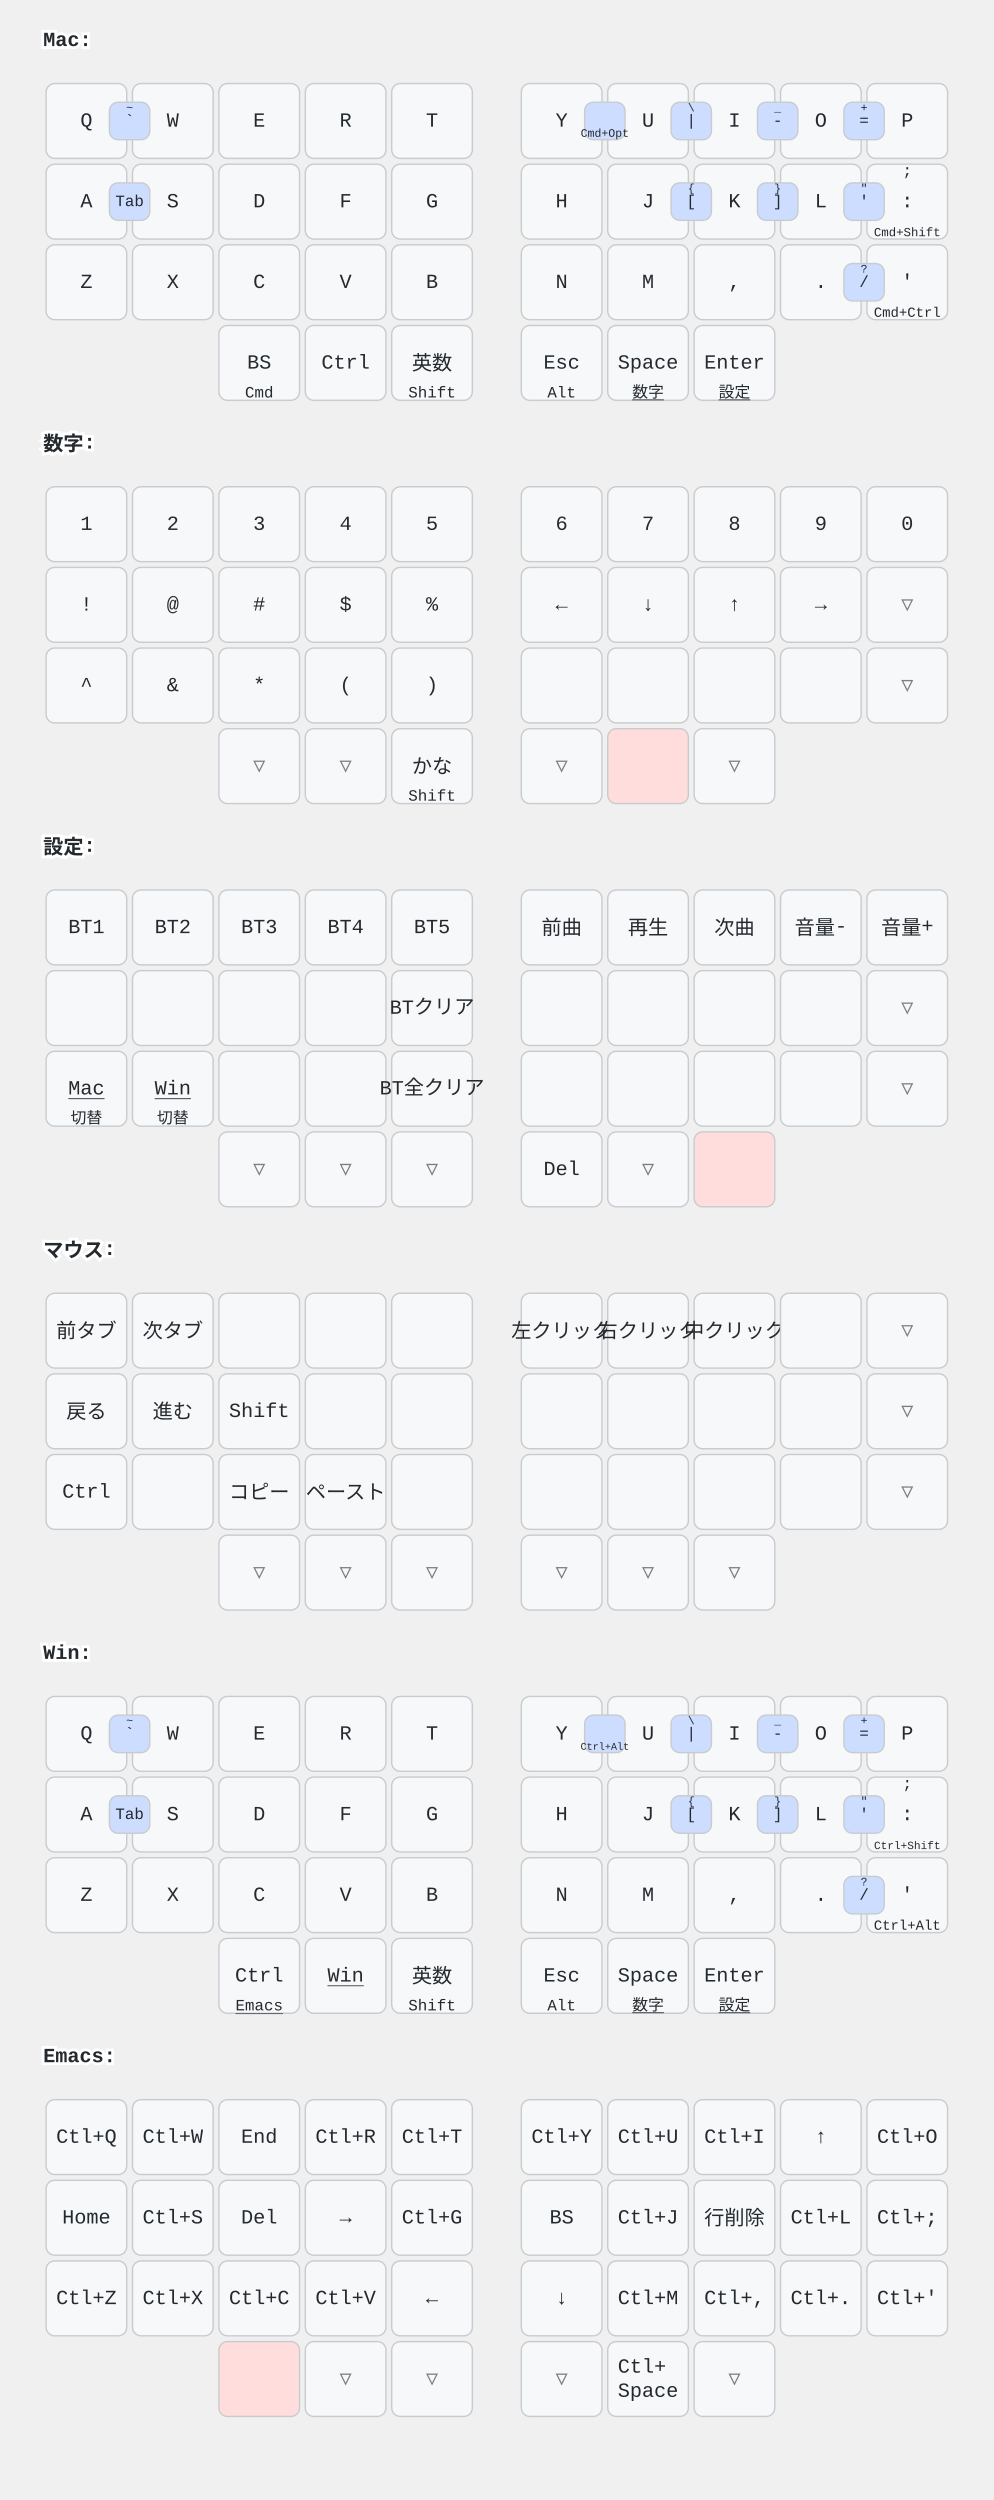
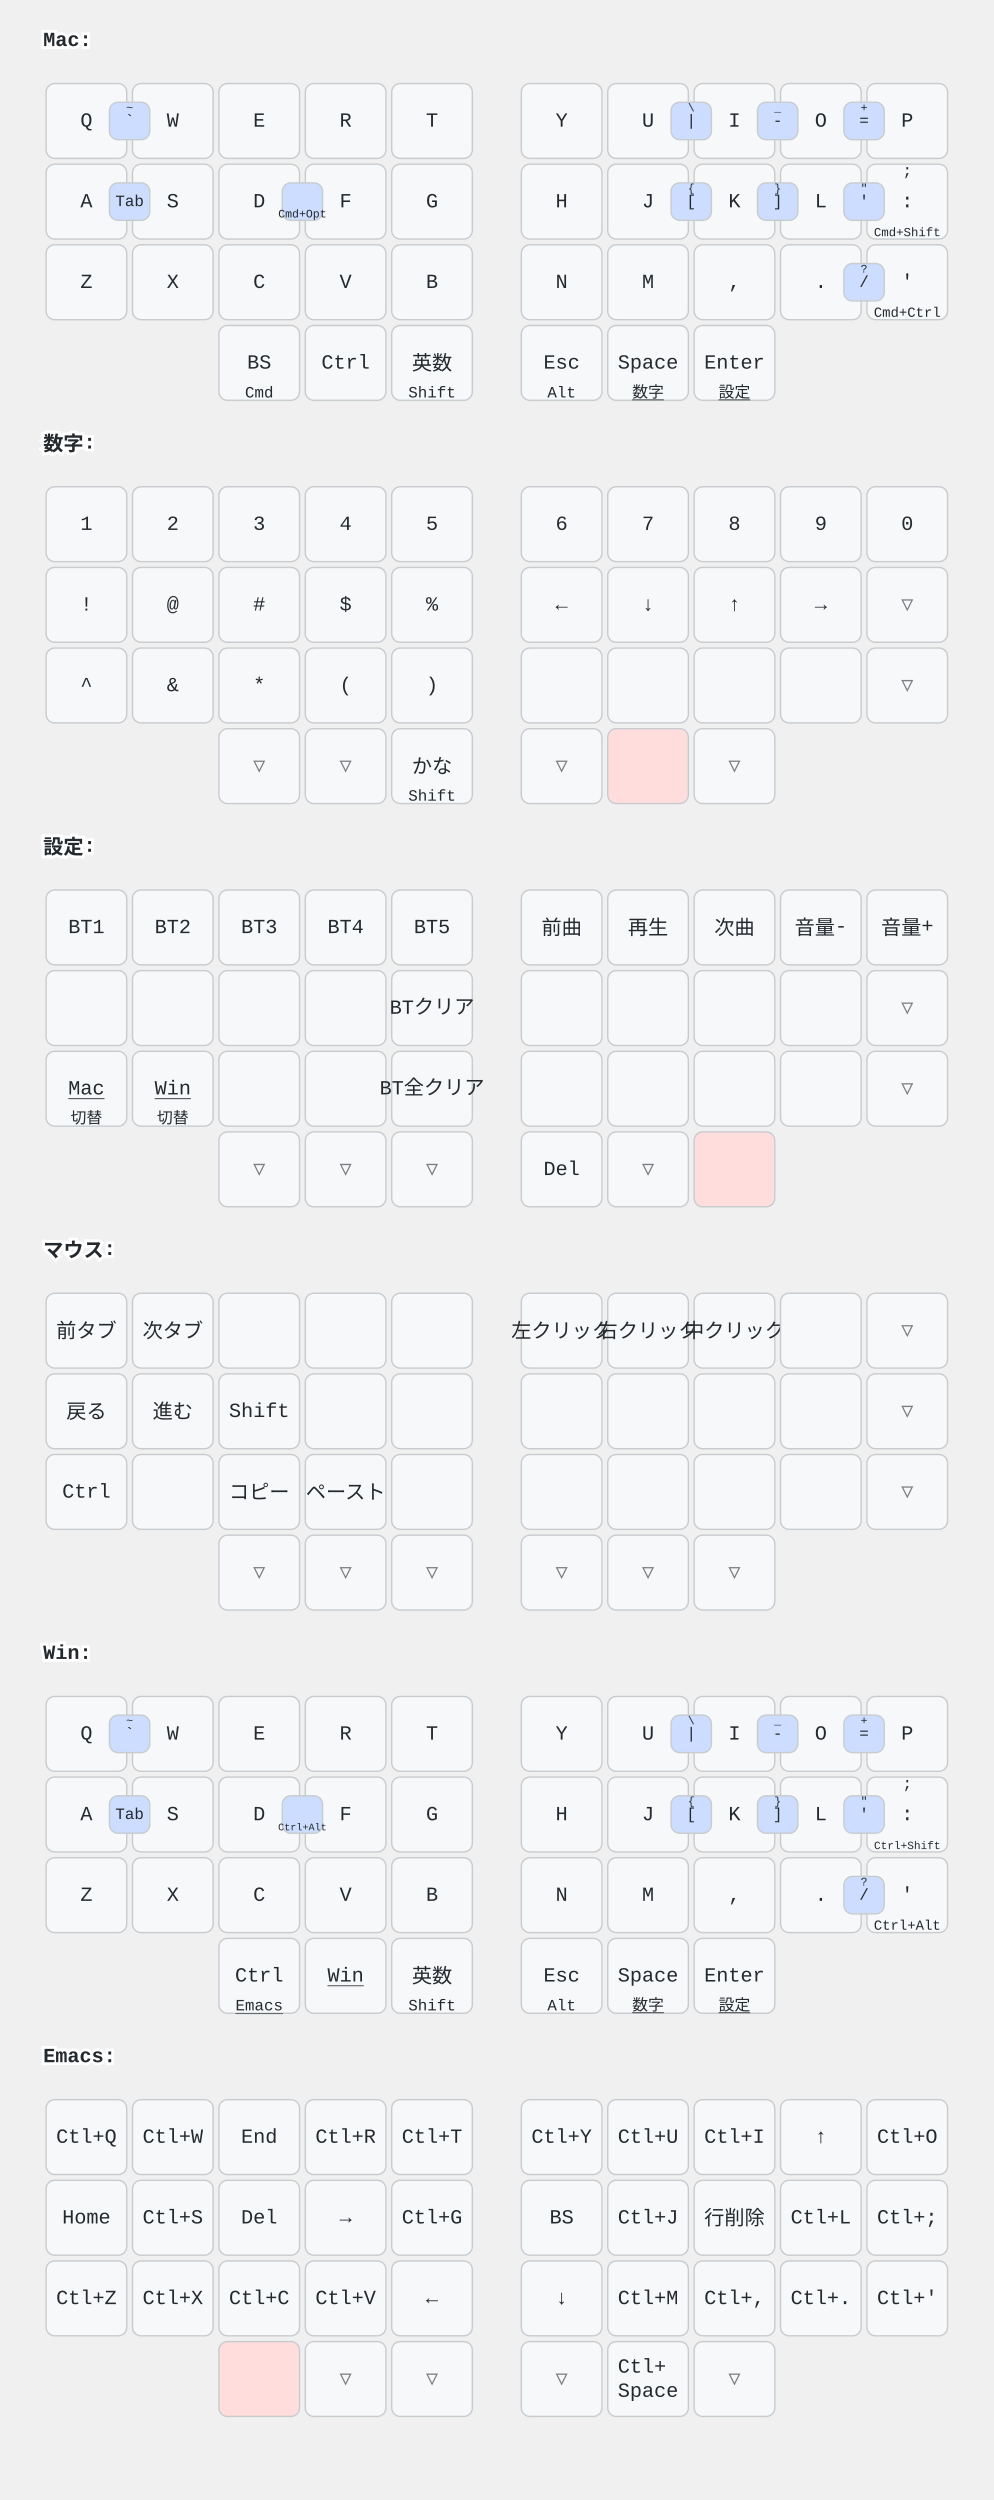
<svg xmlns="http://www.w3.org/2000/svg" width="690" height="1736" viewBox="0 0 690 1736" class="keymap">
  <style>/* inherit to force styles through use tags */
svg path {
    fill: inherit;
}

/* font and background color specifications */
svg.keymap {
    font-family: SFMono-Regular,Consolas,Liberation Mono,Menlo,monospace;
    font-size: 14px;
    font-kerning: normal;
    text-rendering: optimizeLegibility;
    fill: #24292e;
}

/* default key styling */
rect.key {
    fill: #f6f8fa;
}

rect.key, rect.combo {
    stroke: #c9cccf;
    stroke-width: 1;
}

/* default key side styling, only used is draw_key_sides is set */
rect.side {
    filter: brightness(90%);
}

/* color accent for combo boxes */
rect.combo, rect.combo-separate {
    fill: #cdf;
}

/* color accent for held keys */
rect.held, rect.combo.held {
    fill: #fdd;
}

/* color accent for ghost (optional) keys */
rect.ghost, rect.combo.ghost {
    stroke-dasharray: 4, 4;
    stroke-width: 2;
}

text {
    text-anchor: middle;
    dominant-baseline: middle;
}

/* styling for layer labels */
text.label {
    font-weight: bold;
    text-anchor: start;
    stroke: white;
    stroke-width: 4;
    paint-order: stroke;
}

/* styling for optional footer */
text.footer {
    text-anchor: end;
    dominant-baseline: auto;
    stroke: white;
    stroke-width: 4;
    paint-order: stroke;
}

/* styling for combo tap, and key non-tap label text */
text.combo, text.hold, text.shifted, text.left, text.right {
    font-size: 11px;
}

text.hold {
    text-anchor: middle;
    dominant-baseline: auto;
}

text.shifted {
    text-anchor: middle;
    dominant-baseline: hanging;
}

text.left {
    text-anchor: start;
}

text.right {
    text-anchor: end;
}

text.layer-activator {
    text-decoration: underline;
}

/* styling for hold/shifted label text in combo box */
text.combo.hold, text.combo.shifted, text.combo.left, text.combo.right {
    font-size: 8px;
}

/* lighter symbol for transparent keys */
text.trans {
    fill: #7b7e81;
}

/* styling for combo dendrons */
path.combo {
    stroke-width: 1;
    stroke: gray;
    fill: none;
}

/* Start Tabler Icons Cleanup */
/* cannot use height/width with glyphs */
.icon-tabler &gt; path {
    fill: inherit;
    stroke: inherit;
    stroke-width: 2;
}
/* hide tabler's default box */
.icon-tabler &gt; path[stroke="none"][fill="none"] {
    visibility: hidden;
}
/* End Tabler Icons Cleanup */
</style>
  <g transform="translate(30, 0)" class="layer-Mac">
    <text x="0" y="28" class="label" id="Mac">Mac:</text>
    <g transform="translate(0, 56)">
      <g transform="translate(30, 28)" class="key keypos-0">
        <rect rx="6" ry="6" x="-28" y="-26" width="56" height="52" class="key" />
        <text x="0" y="0" class="key tap">Q</text>
      </g>
      <g transform="translate(90, 28)" class="key keypos-1">
        <rect rx="6" ry="6" x="-28" y="-26" width="56" height="52" class="key" />
        <text x="0" y="0" class="key tap">W</text>
      </g>
      <g transform="translate(150, 28)" class="key keypos-2">
        <rect rx="6" ry="6" x="-28" y="-26" width="56" height="52" class="key" />
        <text x="0" y="0" class="key tap">E</text>
      </g>
      <g transform="translate(210, 28)" class="key keypos-3">
        <rect rx="6" ry="6" x="-28" y="-26" width="56" height="52" class="key" />
        <text x="0" y="0" class="key tap">R</text>
      </g>
      <g transform="translate(270, 28)" class="key keypos-4">
        <rect rx="6" ry="6" x="-28" y="-26" width="56" height="52" class="key" />
        <text x="0" y="0" class="key tap">T</text>
      </g>
      <g transform="translate(360, 28)" class="key keypos-5">
        <rect rx="6" ry="6" x="-28" y="-26" width="56" height="52" class="key" />
        <text x="0" y="0" class="key tap">Y</text>
      </g>
      <g transform="translate(420, 28)" class="key keypos-6">
        <rect rx="6" ry="6" x="-28" y="-26" width="56" height="52" class="key" />
        <text x="0" y="0" class="key tap">U</text>
      </g>
      <g transform="translate(480, 28)" class="key keypos-7">
        <rect rx="6" ry="6" x="-28" y="-26" width="56" height="52" class="key" />
        <text x="0" y="0" class="key tap">I</text>
      </g>
      <g transform="translate(540, 28)" class="key keypos-8">
        <rect rx="6" ry="6" x="-28" y="-26" width="56" height="52" class="key" />
        <text x="0" y="0" class="key tap">O</text>
      </g>
      <g transform="translate(600, 28)" class="key keypos-9">
        <rect rx="6" ry="6" x="-28" y="-26" width="56" height="52" class="key" />
        <text x="0" y="0" class="key tap">P</text>
      </g>
      <g transform="translate(30, 84)" class="key keypos-10">
        <rect rx="6" ry="6" x="-28" y="-26" width="56" height="52" class="key" />
        <text x="0" y="0" class="key tap">A</text>
      </g>
      <g transform="translate(90, 84)" class="key keypos-11">
        <rect rx="6" ry="6" x="-28" y="-26" width="56" height="52" class="key" />
        <text x="0" y="0" class="key tap">S</text>
      </g>
      <g transform="translate(150, 84)" class="key keypos-12">
        <rect rx="6" ry="6" x="-28" y="-26" width="56" height="52" class="key" />
        <text x="0" y="0" class="key tap">D</text>
      </g>
      <g transform="translate(210, 84)" class="key keypos-13">
        <rect rx="6" ry="6" x="-28" y="-26" width="56" height="52" class="key" />
        <text x="0" y="0" class="key tap">F</text>
      </g>
      <g transform="translate(270, 84)" class="key keypos-14">
        <rect rx="6" ry="6" x="-28" y="-26" width="56" height="52" class="key" />
        <text x="0" y="0" class="key tap">G</text>
      </g>
      <g transform="translate(360, 84)" class="key keypos-15">
        <rect rx="6" ry="6" x="-28" y="-26" width="56" height="52" class="key" />
        <text x="0" y="0" class="key tap">H</text>
      </g>
      <g transform="translate(420, 84)" class="key keypos-16">
        <rect rx="6" ry="6" x="-28" y="-26" width="56" height="52" class="key" />
        <text x="0" y="0" class="key tap">J</text>
      </g>
      <g transform="translate(480, 84)" class="key keypos-17">
        <rect rx="6" ry="6" x="-28" y="-26" width="56" height="52" class="key" />
        <text x="0" y="0" class="key tap">K</text>
      </g>
      <g transform="translate(540, 84)" class="key keypos-18">
        <rect rx="6" ry="6" x="-28" y="-26" width="56" height="52" class="key" />
        <text x="0" y="0" class="key tap">L</text>
      </g>
      <g transform="translate(600, 84)" class="key keypos-19">
        <rect rx="6" ry="6" x="-28" y="-26" width="56" height="52" class="key" />
        <text x="0" y="0" class="key tap">:</text>
        <text x="0" y="24" class="key hold">
          <tspan style="font-size: 78%">Cmd+Shift</tspan>
        </text>
        <text x="0" y="-24" class="key shifted">;</text>
      </g>
      <g transform="translate(30, 140)" class="key keypos-20">
        <rect rx="6" ry="6" x="-28" y="-26" width="56" height="52" class="key" />
        <text x="0" y="0" class="key tap">Z</text>
      </g>
      <g transform="translate(90, 140)" class="key keypos-21">
        <rect rx="6" ry="6" x="-28" y="-26" width="56" height="52" class="key" />
        <text x="0" y="0" class="key tap">X</text>
      </g>
      <g transform="translate(150, 140)" class="key keypos-22">
        <rect rx="6" ry="6" x="-28" y="-26" width="56" height="52" class="key" />
        <text x="0" y="0" class="key tap">C</text>
      </g>
      <g transform="translate(210, 140)" class="key keypos-23">
        <rect rx="6" ry="6" x="-28" y="-26" width="56" height="52" class="key" />
        <text x="0" y="0" class="key tap">V</text>
      </g>
      <g transform="translate(270, 140)" class="key keypos-24">
        <rect rx="6" ry="6" x="-28" y="-26" width="56" height="52" class="key" />
        <text x="0" y="0" class="key tap">B</text>
      </g>
      <g transform="translate(360, 140)" class="key keypos-25">
        <rect rx="6" ry="6" x="-28" y="-26" width="56" height="52" class="key" />
        <text x="0" y="0" class="key tap">N</text>
      </g>
      <g transform="translate(420, 140)" class="key keypos-26">
        <rect rx="6" ry="6" x="-28" y="-26" width="56" height="52" class="key" />
        <text x="0" y="0" class="key tap">M</text>
      </g>
      <g transform="translate(480, 140)" class="key keypos-27">
        <rect rx="6" ry="6" x="-28" y="-26" width="56" height="52" class="key" />
        <text x="0" y="0" class="key tap">,</text>
      </g>
      <g transform="translate(540, 140)" class="key keypos-28">
        <rect rx="6" ry="6" x="-28" y="-26" width="56" height="52" class="key" />
        <text x="0" y="0" class="key tap">.</text>
      </g>
      <g transform="translate(600, 140)" class="key keypos-29">
        <rect rx="6" ry="6" x="-28" y="-26" width="56" height="52" class="key" />
        <text x="0" y="0" class="key tap">'</text>
        <text x="0" y="24" class="key hold">
          <tspan style="font-size: 88%">Cmd+Ctrl</tspan>
        </text>
      </g>
      <g transform="translate(150, 196)" class="key keypos-30">
        <rect rx="6" ry="6" x="-28" y="-26" width="56" height="52" class="key" />
        <text x="0" y="0" class="key tap">BS</text>
        <text x="0" y="24" class="key hold">Cmd</text>
      </g>
      <g transform="translate(210, 196)" class="key keypos-31">
        <rect rx="6" ry="6" x="-28" y="-26" width="56" height="52" class="key" />
        <text x="0" y="0" class="key tap">Ctrl</text>
      </g>
      <g transform="translate(270, 196)" class="key keypos-32">
        <rect rx="6" ry="6" x="-28" y="-26" width="56" height="52" class="key" />
        <text x="0" y="0" class="key tap">英数</text>
        <text x="0" y="24" class="key hold">Shift</text>
      </g>
      <g transform="translate(360, 196)" class="key keypos-33">
        <rect rx="6" ry="6" x="-28" y="-26" width="56" height="52" class="key" />
        <text x="0" y="0" class="key tap">Esc</text>
        <text x="0" y="24" class="key hold">Alt</text>
      </g>
      <g transform="translate(420, 196)" class="key keypos-34">
        <rect rx="6" ry="6" x="-28" y="-26" width="56" height="52" class="key" />
        <text x="0" y="0" class="key tap">Space</text>
        <a href="#x_x">
          <text x="0" y="24" class="key hold layer-activator">数字</text>
        </a>
      </g>
      <g transform="translate(480, 196)" class="key keypos-35">
        <rect rx="6" ry="6" x="-28" y="-26" width="56" height="52" class="key" />
        <text x="0" y="0" class="key tap">Enter</text>
        <a href="#x_x">
          <text x="0" y="24" class="key hold layer-activator">設定</text>
        </a>
      </g>
      <g class="combo combopos-0">
-         <rect rx="6" ry="6" x="376" y="15" width="28" height="26" class="combo" />
-         <text x="390" y="39" class="combo hold">Cmd+Opt</text>
+         <rect rx="6" ry="6" x="166" y="71" width="28" height="26" class="combo" />
+         <text x="180" y="95" class="combo hold">Cmd+Opt</text>
      </g>
      <g class="combo combopos-1">
        <rect rx="6" ry="6" x="46" y="71" width="28" height="26" class="combo" />
        <text x="60" y="84" class="combo tap">Tab</text>
      </g>
      <g class="combo combopos-2">
        <rect rx="6" ry="6" x="496" y="15" width="28" height="26" class="combo" />
        <text x="510" y="28" class="combo tap">-</text>
        <text x="510" y="17" class="combo shifted">_</text>
      </g>
      <g class="combo combopos-3">
        <rect rx="6" ry="6" x="556" y="15" width="28" height="26" class="combo" />
        <text x="570" y="28" class="combo tap">=</text>
        <text x="570" y="17" class="combo shifted">+</text>
      </g>
      <g class="combo combopos-4">
        <rect rx="6" ry="6" x="556" y="71" width="28" height="26" class="combo" />
        <text x="570" y="84" class="combo tap">'</text>
        <text x="570" y="73" class="combo shifted">"</text>
      </g>
      <g class="combo combopos-5">
        <rect rx="6" ry="6" x="556" y="127" width="28" height="26" class="combo" />
        <text x="570" y="140" class="combo tap">/</text>
        <text x="570" y="129" class="combo shifted">?</text>
      </g>
      <g class="combo combopos-6">
        <rect rx="6" ry="6" x="46" y="15" width="28" height="26" class="combo" />
        <text x="60" y="28" class="combo tap">`</text>
        <text x="60" y="17" class="combo shifted">~</text>
      </g>
      <g class="combo combopos-7">
        <rect rx="6" ry="6" x="436" y="15" width="28" height="26" class="combo" />
        <text x="450" y="28" class="combo tap">|</text>
        <text x="450" y="17" class="combo shifted">\</text>
      </g>
      <g class="combo combopos-8">
        <rect rx="6" ry="6" x="436" y="71" width="28" height="26" class="combo" />
        <text x="450" y="84" class="combo tap">[</text>
        <text x="450" y="73" class="combo shifted">{</text>
      </g>
      <g class="combo combopos-9">
        <rect rx="6" ry="6" x="496" y="71" width="28" height="26" class="combo" />
        <text x="510" y="84" class="combo tap">]</text>
        <text x="510" y="73" class="combo shifted">}</text>
      </g>
    </g>
  </g>
  <g transform="translate(30, 280)" class="layer-数字">
    <text x="0" y="28" class="label" id="x_x">数字:</text>
    <g transform="translate(0, 56)">
      <g transform="translate(30, 28)" class="key keypos-0">
        <rect rx="6" ry="6" x="-28" y="-26" width="56" height="52" class="key" />
        <text x="0" y="0" class="key tap">1</text>
      </g>
      <g transform="translate(90, 28)" class="key keypos-1">
        <rect rx="6" ry="6" x="-28" y="-26" width="56" height="52" class="key" />
        <text x="0" y="0" class="key tap">2</text>
      </g>
      <g transform="translate(150, 28)" class="key keypos-2">
        <rect rx="6" ry="6" x="-28" y="-26" width="56" height="52" class="key" />
        <text x="0" y="0" class="key tap">3</text>
      </g>
      <g transform="translate(210, 28)" class="key keypos-3">
        <rect rx="6" ry="6" x="-28" y="-26" width="56" height="52" class="key" />
        <text x="0" y="0" class="key tap">4</text>
      </g>
      <g transform="translate(270, 28)" class="key keypos-4">
        <rect rx="6" ry="6" x="-28" y="-26" width="56" height="52" class="key" />
        <text x="0" y="0" class="key tap">5</text>
      </g>
      <g transform="translate(360, 28)" class="key keypos-5">
        <rect rx="6" ry="6" x="-28" y="-26" width="56" height="52" class="key" />
        <text x="0" y="0" class="key tap">6</text>
      </g>
      <g transform="translate(420, 28)" class="key keypos-6">
        <rect rx="6" ry="6" x="-28" y="-26" width="56" height="52" class="key" />
        <text x="0" y="0" class="key tap">7</text>
      </g>
      <g transform="translate(480, 28)" class="key keypos-7">
        <rect rx="6" ry="6" x="-28" y="-26" width="56" height="52" class="key" />
        <text x="0" y="0" class="key tap">8</text>
      </g>
      <g transform="translate(540, 28)" class="key keypos-8">
        <rect rx="6" ry="6" x="-28" y="-26" width="56" height="52" class="key" />
        <text x="0" y="0" class="key tap">9</text>
      </g>
      <g transform="translate(600, 28)" class="key keypos-9">
        <rect rx="6" ry="6" x="-28" y="-26" width="56" height="52" class="key" />
        <text x="0" y="0" class="key tap">0</text>
      </g>
      <g transform="translate(30, 84)" class="key keypos-10">
        <rect rx="6" ry="6" x="-28" y="-26" width="56" height="52" class="key" />
        <text x="0" y="0" class="key tap">!</text>
      </g>
      <g transform="translate(90, 84)" class="key keypos-11">
        <rect rx="6" ry="6" x="-28" y="-26" width="56" height="52" class="key" />
        <text x="0" y="0" class="key tap">@</text>
      </g>
      <g transform="translate(150, 84)" class="key keypos-12">
        <rect rx="6" ry="6" x="-28" y="-26" width="56" height="52" class="key" />
        <text x="0" y="0" class="key tap">#</text>
      </g>
      <g transform="translate(210, 84)" class="key keypos-13">
        <rect rx="6" ry="6" x="-28" y="-26" width="56" height="52" class="key" />
        <text x="0" y="0" class="key tap">$</text>
      </g>
      <g transform="translate(270, 84)" class="key keypos-14">
        <rect rx="6" ry="6" x="-28" y="-26" width="56" height="52" class="key" />
        <text x="0" y="0" class="key tap">%</text>
      </g>
      <g transform="translate(360, 84)" class="key keypos-15">
        <rect rx="6" ry="6" x="-28" y="-26" width="56" height="52" class="key" />
        <text x="0" y="0" class="key tap">←</text>
      </g>
      <g transform="translate(420, 84)" class="key keypos-16">
        <rect rx="6" ry="6" x="-28" y="-26" width="56" height="52" class="key" />
        <text x="0" y="0" class="key tap">↓</text>
      </g>
      <g transform="translate(480, 84)" class="key keypos-17">
        <rect rx="6" ry="6" x="-28" y="-26" width="56" height="52" class="key" />
        <text x="0" y="0" class="key tap">↑</text>
      </g>
      <g transform="translate(540, 84)" class="key keypos-18">
        <rect rx="6" ry="6" x="-28" y="-26" width="56" height="52" class="key" />
        <text x="0" y="0" class="key tap">→</text>
      </g>
      <g transform="translate(600, 84)" class="key trans keypos-19">
        <rect rx="6" ry="6" x="-28" y="-26" width="56" height="52" class="key trans" />
        <text x="0" y="0" class="key trans tap">▽</text>
      </g>
      <g transform="translate(30, 140)" class="key keypos-20">
        <rect rx="6" ry="6" x="-28" y="-26" width="56" height="52" class="key" />
        <text x="0" y="0" class="key tap">^</text>
      </g>
      <g transform="translate(90, 140)" class="key keypos-21">
        <rect rx="6" ry="6" x="-28" y="-26" width="56" height="52" class="key" />
        <text x="0" y="0" class="key tap">&amp;</text>
      </g>
      <g transform="translate(150, 140)" class="key keypos-22">
        <rect rx="6" ry="6" x="-28" y="-26" width="56" height="52" class="key" />
        <text x="0" y="0" class="key tap">*</text>
      </g>
      <g transform="translate(210, 140)" class="key keypos-23">
        <rect rx="6" ry="6" x="-28" y="-26" width="56" height="52" class="key" />
        <text x="0" y="0" class="key tap">(</text>
      </g>
      <g transform="translate(270, 140)" class="key keypos-24">
        <rect rx="6" ry="6" x="-28" y="-26" width="56" height="52" class="key" />
        <text x="0" y="0" class="key tap">)</text>
      </g>
      <g transform="translate(360, 140)" class="key keypos-25">
        <rect rx="6" ry="6" x="-28" y="-26" width="56" height="52" class="key" />
      </g>
      <g transform="translate(420, 140)" class="key keypos-26">
        <rect rx="6" ry="6" x="-28" y="-26" width="56" height="52" class="key" />
      </g>
      <g transform="translate(480, 140)" class="key keypos-27">
        <rect rx="6" ry="6" x="-28" y="-26" width="56" height="52" class="key" />
      </g>
      <g transform="translate(540, 140)" class="key keypos-28">
        <rect rx="6" ry="6" x="-28" y="-26" width="56" height="52" class="key" />
      </g>
      <g transform="translate(600, 140)" class="key trans keypos-29">
        <rect rx="6" ry="6" x="-28" y="-26" width="56" height="52" class="key trans" />
        <text x="0" y="0" class="key trans tap">▽</text>
      </g>
      <g transform="translate(150, 196)" class="key trans keypos-30">
        <rect rx="6" ry="6" x="-28" y="-26" width="56" height="52" class="key trans" />
        <text x="0" y="0" class="key trans tap">▽</text>
      </g>
      <g transform="translate(210, 196)" class="key trans keypos-31">
        <rect rx="6" ry="6" x="-28" y="-26" width="56" height="52" class="key trans" />
        <text x="0" y="0" class="key trans tap">▽</text>
      </g>
      <g transform="translate(270, 196)" class="key keypos-32">
        <rect rx="6" ry="6" x="-28" y="-26" width="56" height="52" class="key" />
        <text x="0" y="0" class="key tap">かな</text>
        <text x="0" y="24" class="key hold">Shift</text>
      </g>
      <g transform="translate(360, 196)" class="key trans keypos-33">
        <rect rx="6" ry="6" x="-28" y="-26" width="56" height="52" class="key trans" />
        <text x="0" y="0" class="key trans tap">▽</text>
      </g>
      <g transform="translate(420, 196)" class="key held keypos-34">
        <rect rx="6" ry="6" x="-28" y="-26" width="56" height="52" class="key held" />
      </g>
      <g transform="translate(480, 196)" class="key trans keypos-35">
        <rect rx="6" ry="6" x="-28" y="-26" width="56" height="52" class="key trans" />
        <text x="0" y="0" class="key trans tap">▽</text>
      </g>
    </g>
  </g>
  <g transform="translate(30, 560)" class="layer-設定">
    <text x="0" y="28" class="label" id="x_x">設定:</text>
    <g transform="translate(0, 56)">
      <g transform="translate(30, 28)" class="key keypos-0">
        <rect rx="6" ry="6" x="-28" y="-26" width="56" height="52" class="key" />
        <text x="0" y="0" class="key tap">BT1</text>
      </g>
      <g transform="translate(90, 28)" class="key keypos-1">
        <rect rx="6" ry="6" x="-28" y="-26" width="56" height="52" class="key" />
        <text x="0" y="0" class="key tap">BT2</text>
      </g>
      <g transform="translate(150, 28)" class="key keypos-2">
        <rect rx="6" ry="6" x="-28" y="-26" width="56" height="52" class="key" />
        <text x="0" y="0" class="key tap">BT3</text>
      </g>
      <g transform="translate(210, 28)" class="key keypos-3">
        <rect rx="6" ry="6" x="-28" y="-26" width="56" height="52" class="key" />
        <text x="0" y="0" class="key tap">BT4</text>
      </g>
      <g transform="translate(270, 28)" class="key keypos-4">
        <rect rx="6" ry="6" x="-28" y="-26" width="56" height="52" class="key" />
        <text x="0" y="0" class="key tap">BT5</text>
      </g>
      <g transform="translate(360, 28)" class="key keypos-5">
        <rect rx="6" ry="6" x="-28" y="-26" width="56" height="52" class="key" />
        <text x="0" y="0" class="key tap">前曲</text>
      </g>
      <g transform="translate(420, 28)" class="key keypos-6">
        <rect rx="6" ry="6" x="-28" y="-26" width="56" height="52" class="key" />
        <text x="0" y="0" class="key tap">再生</text>
      </g>
      <g transform="translate(480, 28)" class="key keypos-7">
        <rect rx="6" ry="6" x="-28" y="-26" width="56" height="52" class="key" />
        <text x="0" y="0" class="key tap">次曲</text>
      </g>
      <g transform="translate(540, 28)" class="key keypos-8">
        <rect rx="6" ry="6" x="-28" y="-26" width="56" height="52" class="key" />
        <text x="0" y="0" class="key tap">音量-</text>
      </g>
      <g transform="translate(600, 28)" class="key keypos-9">
        <rect rx="6" ry="6" x="-28" y="-26" width="56" height="52" class="key" />
        <text x="0" y="0" class="key tap">音量+</text>
      </g>
      <g transform="translate(30, 84)" class="key keypos-10">
        <rect rx="6" ry="6" x="-28" y="-26" width="56" height="52" class="key" />
      </g>
      <g transform="translate(90, 84)" class="key keypos-11">
        <rect rx="6" ry="6" x="-28" y="-26" width="56" height="52" class="key" />
      </g>
      <g transform="translate(150, 84)" class="key keypos-12">
        <rect rx="6" ry="6" x="-28" y="-26" width="56" height="52" class="key" />
      </g>
      <g transform="translate(210, 84)" class="key keypos-13">
        <rect rx="6" ry="6" x="-28" y="-26" width="56" height="52" class="key" />
      </g>
      <g transform="translate(270, 84)" class="key keypos-14">
        <rect rx="6" ry="6" x="-28" y="-26" width="56" height="52" class="key" />
        <text x="0" y="0" class="key tap">BTクリア</text>
      </g>
      <g transform="translate(360, 84)" class="key keypos-15">
        <rect rx="6" ry="6" x="-28" y="-26" width="56" height="52" class="key" />
      </g>
      <g transform="translate(420, 84)" class="key keypos-16">
        <rect rx="6" ry="6" x="-28" y="-26" width="56" height="52" class="key" />
      </g>
      <g transform="translate(480, 84)" class="key keypos-17">
        <rect rx="6" ry="6" x="-28" y="-26" width="56" height="52" class="key" />
      </g>
      <g transform="translate(540, 84)" class="key keypos-18">
        <rect rx="6" ry="6" x="-28" y="-26" width="56" height="52" class="key" />
      </g>
      <g transform="translate(600, 84)" class="key trans keypos-19">
        <rect rx="6" ry="6" x="-28" y="-26" width="56" height="52" class="key trans" />
        <text x="0" y="0" class="key trans tap">▽</text>
      </g>
      <g transform="translate(30, 140)" class="key keypos-20">
        <rect rx="6" ry="6" x="-28" y="-26" width="56" height="52" class="key" />
        <a href="#Mac">
          <text x="0" y="0" class="key tap layer-activator">Mac</text>
        </a>
        <text x="0" y="24" class="key hold">切替</text>
      </g>
      <g transform="translate(90, 140)" class="key keypos-21">
        <rect rx="6" ry="6" x="-28" y="-26" width="56" height="52" class="key" />
        <a href="#Win">
          <text x="0" y="0" class="key tap layer-activator">Win</text>
        </a>
        <text x="0" y="24" class="key hold">切替</text>
      </g>
      <g transform="translate(150, 140)" class="key keypos-22">
        <rect rx="6" ry="6" x="-28" y="-26" width="56" height="52" class="key" />
      </g>
      <g transform="translate(210, 140)" class="key keypos-23">
        <rect rx="6" ry="6" x="-28" y="-26" width="56" height="52" class="key" />
      </g>
      <g transform="translate(270, 140)" class="key keypos-24">
        <rect rx="6" ry="6" x="-28" y="-26" width="56" height="52" class="key" />
        <text x="0" y="0" class="key tap">BT全クリア</text>
      </g>
      <g transform="translate(360, 140)" class="key keypos-25">
        <rect rx="6" ry="6" x="-28" y="-26" width="56" height="52" class="key" />
      </g>
      <g transform="translate(420, 140)" class="key keypos-26">
        <rect rx="6" ry="6" x="-28" y="-26" width="56" height="52" class="key" />
      </g>
      <g transform="translate(480, 140)" class="key keypos-27">
        <rect rx="6" ry="6" x="-28" y="-26" width="56" height="52" class="key" />
      </g>
      <g transform="translate(540, 140)" class="key keypos-28">
        <rect rx="6" ry="6" x="-28" y="-26" width="56" height="52" class="key" />
      </g>
      <g transform="translate(600, 140)" class="key trans keypos-29">
        <rect rx="6" ry="6" x="-28" y="-26" width="56" height="52" class="key trans" />
        <text x="0" y="0" class="key trans tap">▽</text>
      </g>
      <g transform="translate(150, 196)" class="key trans keypos-30">
        <rect rx="6" ry="6" x="-28" y="-26" width="56" height="52" class="key trans" />
        <text x="0" y="0" class="key trans tap">▽</text>
      </g>
      <g transform="translate(210, 196)" class="key trans keypos-31">
        <rect rx="6" ry="6" x="-28" y="-26" width="56" height="52" class="key trans" />
        <text x="0" y="0" class="key trans tap">▽</text>
      </g>
      <g transform="translate(270, 196)" class="key trans keypos-32">
        <rect rx="6" ry="6" x="-28" y="-26" width="56" height="52" class="key trans" />
        <text x="0" y="0" class="key trans tap">▽</text>
      </g>
      <g transform="translate(360, 196)" class="key keypos-33">
        <rect rx="6" ry="6" x="-28" y="-26" width="56" height="52" class="key" />
        <text x="0" y="0" class="key tap">Del</text>
      </g>
      <g transform="translate(420, 196)" class="key trans keypos-34">
        <rect rx="6" ry="6" x="-28" y="-26" width="56" height="52" class="key trans" />
        <text x="0" y="0" class="key trans tap">▽</text>
      </g>
      <g transform="translate(480, 196)" class="key held keypos-35">
        <rect rx="6" ry="6" x="-28" y="-26" width="56" height="52" class="key held" />
      </g>
    </g>
  </g>
  <g transform="translate(30, 840)" class="layer-マウス">
    <text x="0" y="28" class="label" id="x_x">マウス:</text>
    <g transform="translate(0, 56)">
      <g transform="translate(30, 28)" class="key keypos-0">
        <rect rx="6" ry="6" x="-28" y="-26" width="56" height="52" class="key" />
        <text x="0" y="0" class="key tap">前タブ</text>
      </g>
      <g transform="translate(90, 28)" class="key keypos-1">
        <rect rx="6" ry="6" x="-28" y="-26" width="56" height="52" class="key" />
        <text x="0" y="0" class="key tap">次タブ</text>
      </g>
      <g transform="translate(150, 28)" class="key keypos-2">
        <rect rx="6" ry="6" x="-28" y="-26" width="56" height="52" class="key" />
      </g>
      <g transform="translate(210, 28)" class="key keypos-3">
        <rect rx="6" ry="6" x="-28" y="-26" width="56" height="52" class="key" />
      </g>
      <g transform="translate(270, 28)" class="key keypos-4">
        <rect rx="6" ry="6" x="-28" y="-26" width="56" height="52" class="key" />
      </g>
      <g transform="translate(360, 28)" class="key keypos-5">
        <rect rx="6" ry="6" x="-28" y="-26" width="56" height="52" class="key" />
        <text x="0" y="0" class="key tap">左クリック</text>
      </g>
      <g transform="translate(420, 28)" class="key keypos-6">
        <rect rx="6" ry="6" x="-28" y="-26" width="56" height="52" class="key" />
        <text x="0" y="0" class="key tap">右クリック</text>
      </g>
      <g transform="translate(480, 28)" class="key keypos-7">
        <rect rx="6" ry="6" x="-28" y="-26" width="56" height="52" class="key" />
        <text x="0" y="0" class="key tap">中クリック</text>
      </g>
      <g transform="translate(540, 28)" class="key keypos-8">
        <rect rx="6" ry="6" x="-28" y="-26" width="56" height="52" class="key" />
      </g>
      <g transform="translate(600, 28)" class="key trans keypos-9">
        <rect rx="6" ry="6" x="-28" y="-26" width="56" height="52" class="key trans" />
        <text x="0" y="0" class="key trans tap">▽</text>
      </g>
      <g transform="translate(30, 84)" class="key keypos-10">
        <rect rx="6" ry="6" x="-28" y="-26" width="56" height="52" class="key" />
        <text x="0" y="0" class="key tap">戻る</text>
      </g>
      <g transform="translate(90, 84)" class="key keypos-11">
        <rect rx="6" ry="6" x="-28" y="-26" width="56" height="52" class="key" />
        <text x="0" y="0" class="key tap">進む</text>
      </g>
      <g transform="translate(150, 84)" class="key keypos-12">
        <rect rx="6" ry="6" x="-28" y="-26" width="56" height="52" class="key" />
        <text x="0" y="0" class="key tap">Shift</text>
      </g>
      <g transform="translate(210, 84)" class="key keypos-13">
        <rect rx="6" ry="6" x="-28" y="-26" width="56" height="52" class="key" />
      </g>
      <g transform="translate(270, 84)" class="key keypos-14">
        <rect rx="6" ry="6" x="-28" y="-26" width="56" height="52" class="key" />
      </g>
      <g transform="translate(360, 84)" class="key keypos-15">
        <rect rx="6" ry="6" x="-28" y="-26" width="56" height="52" class="key" />
      </g>
      <g transform="translate(420, 84)" class="key keypos-16">
        <rect rx="6" ry="6" x="-28" y="-26" width="56" height="52" class="key" />
      </g>
      <g transform="translate(480, 84)" class="key keypos-17">
        <rect rx="6" ry="6" x="-28" y="-26" width="56" height="52" class="key" />
      </g>
      <g transform="translate(540, 84)" class="key keypos-18">
        <rect rx="6" ry="6" x="-28" y="-26" width="56" height="52" class="key" />
      </g>
      <g transform="translate(600, 84)" class="key trans keypos-19">
        <rect rx="6" ry="6" x="-28" y="-26" width="56" height="52" class="key trans" />
        <text x="0" y="0" class="key trans tap">▽</text>
      </g>
      <g transform="translate(30, 140)" class="key keypos-20">
        <rect rx="6" ry="6" x="-28" y="-26" width="56" height="52" class="key" />
        <text x="0" y="0" class="key tap">Ctrl</text>
      </g>
      <g transform="translate(90, 140)" class="key keypos-21">
        <rect rx="6" ry="6" x="-28" y="-26" width="56" height="52" class="key" />
      </g>
      <g transform="translate(150, 140)" class="key keypos-22">
        <rect rx="6" ry="6" x="-28" y="-26" width="56" height="52" class="key" />
        <text x="0" y="0" class="key tap">コピー</text>
      </g>
      <g transform="translate(210, 140)" class="key keypos-23">
        <rect rx="6" ry="6" x="-28" y="-26" width="56" height="52" class="key" />
        <text x="0" y="0" class="key tap">ペースト</text>
      </g>
      <g transform="translate(270, 140)" class="key keypos-24">
        <rect rx="6" ry="6" x="-28" y="-26" width="56" height="52" class="key" />
      </g>
      <g transform="translate(360, 140)" class="key keypos-25">
        <rect rx="6" ry="6" x="-28" y="-26" width="56" height="52" class="key" />
      </g>
      <g transform="translate(420, 140)" class="key keypos-26">
        <rect rx="6" ry="6" x="-28" y="-26" width="56" height="52" class="key" />
      </g>
      <g transform="translate(480, 140)" class="key keypos-27">
        <rect rx="6" ry="6" x="-28" y="-26" width="56" height="52" class="key" />
      </g>
      <g transform="translate(540, 140)" class="key keypos-28">
        <rect rx="6" ry="6" x="-28" y="-26" width="56" height="52" class="key" />
      </g>
      <g transform="translate(600, 140)" class="key trans keypos-29">
        <rect rx="6" ry="6" x="-28" y="-26" width="56" height="52" class="key trans" />
        <text x="0" y="0" class="key trans tap">▽</text>
      </g>
      <g transform="translate(150, 196)" class="key trans keypos-30">
        <rect rx="6" ry="6" x="-28" y="-26" width="56" height="52" class="key trans" />
        <text x="0" y="0" class="key trans tap">▽</text>
      </g>
      <g transform="translate(210, 196)" class="key trans keypos-31">
        <rect rx="6" ry="6" x="-28" y="-26" width="56" height="52" class="key trans" />
        <text x="0" y="0" class="key trans tap">▽</text>
      </g>
      <g transform="translate(270, 196)" class="key trans keypos-32">
        <rect rx="6" ry="6" x="-28" y="-26" width="56" height="52" class="key trans" />
        <text x="0" y="0" class="key trans tap">▽</text>
      </g>
      <g transform="translate(360, 196)" class="key trans keypos-33">
        <rect rx="6" ry="6" x="-28" y="-26" width="56" height="52" class="key trans" />
        <text x="0" y="0" class="key trans tap">▽</text>
      </g>
      <g transform="translate(420, 196)" class="key trans keypos-34">
        <rect rx="6" ry="6" x="-28" y="-26" width="56" height="52" class="key trans" />
        <text x="0" y="0" class="key trans tap">▽</text>
      </g>
      <g transform="translate(480, 196)" class="key trans keypos-35">
        <rect rx="6" ry="6" x="-28" y="-26" width="56" height="52" class="key trans" />
        <text x="0" y="0" class="key trans tap">▽</text>
      </g>
    </g>
  </g>
  <g transform="translate(30, 1120)" class="layer-Win">
    <text x="0" y="28" class="label" id="Win">Win:</text>
    <g transform="translate(0, 56)">
      <g transform="translate(30, 28)" class="key keypos-0">
        <rect rx="6" ry="6" x="-28" y="-26" width="56" height="52" class="key" />
        <text x="0" y="0" class="key tap">Q</text>
      </g>
      <g transform="translate(90, 28)" class="key keypos-1">
        <rect rx="6" ry="6" x="-28" y="-26" width="56" height="52" class="key" />
        <text x="0" y="0" class="key tap">W</text>
      </g>
      <g transform="translate(150, 28)" class="key keypos-2">
        <rect rx="6" ry="6" x="-28" y="-26" width="56" height="52" class="key" />
        <text x="0" y="0" class="key tap">E</text>
      </g>
      <g transform="translate(210, 28)" class="key keypos-3">
        <rect rx="6" ry="6" x="-28" y="-26" width="56" height="52" class="key" />
        <text x="0" y="0" class="key tap">R</text>
      </g>
      <g transform="translate(270, 28)" class="key keypos-4">
        <rect rx="6" ry="6" x="-28" y="-26" width="56" height="52" class="key" />
        <text x="0" y="0" class="key tap">T</text>
      </g>
      <g transform="translate(360, 28)" class="key keypos-5">
        <rect rx="6" ry="6" x="-28" y="-26" width="56" height="52" class="key" />
        <text x="0" y="0" class="key tap">Y</text>
      </g>
      <g transform="translate(420, 28)" class="key keypos-6">
        <rect rx="6" ry="6" x="-28" y="-26" width="56" height="52" class="key" />
        <text x="0" y="0" class="key tap">U</text>
      </g>
      <g transform="translate(480, 28)" class="key keypos-7">
        <rect rx="6" ry="6" x="-28" y="-26" width="56" height="52" class="key" />
        <text x="0" y="0" class="key tap">I</text>
      </g>
      <g transform="translate(540, 28)" class="key keypos-8">
        <rect rx="6" ry="6" x="-28" y="-26" width="56" height="52" class="key" />
        <text x="0" y="0" class="key tap">O</text>
      </g>
      <g transform="translate(600, 28)" class="key keypos-9">
        <rect rx="6" ry="6" x="-28" y="-26" width="56" height="52" class="key" />
        <text x="0" y="0" class="key tap">P</text>
      </g>
      <g transform="translate(30, 84)" class="key keypos-10">
        <rect rx="6" ry="6" x="-28" y="-26" width="56" height="52" class="key" />
        <text x="0" y="0" class="key tap">A</text>
      </g>
      <g transform="translate(90, 84)" class="key keypos-11">
        <rect rx="6" ry="6" x="-28" y="-26" width="56" height="52" class="key" />
        <text x="0" y="0" class="key tap">S</text>
      </g>
      <g transform="translate(150, 84)" class="key keypos-12">
        <rect rx="6" ry="6" x="-28" y="-26" width="56" height="52" class="key" />
        <text x="0" y="0" class="key tap">D</text>
      </g>
      <g transform="translate(210, 84)" class="key keypos-13">
        <rect rx="6" ry="6" x="-28" y="-26" width="56" height="52" class="key" />
        <text x="0" y="0" class="key tap">F</text>
      </g>
      <g transform="translate(270, 84)" class="key keypos-14">
        <rect rx="6" ry="6" x="-28" y="-26" width="56" height="52" class="key" />
        <text x="0" y="0" class="key tap">G</text>
      </g>
      <g transform="translate(360, 84)" class="key keypos-15">
        <rect rx="6" ry="6" x="-28" y="-26" width="56" height="52" class="key" />
        <text x="0" y="0" class="key tap">H</text>
      </g>
      <g transform="translate(420, 84)" class="key keypos-16">
        <rect rx="6" ry="6" x="-28" y="-26" width="56" height="52" class="key" />
        <text x="0" y="0" class="key tap">J</text>
      </g>
      <g transform="translate(480, 84)" class="key keypos-17">
        <rect rx="6" ry="6" x="-28" y="-26" width="56" height="52" class="key" />
        <text x="0" y="0" class="key tap">K</text>
      </g>
      <g transform="translate(540, 84)" class="key keypos-18">
        <rect rx="6" ry="6" x="-28" y="-26" width="56" height="52" class="key" />
        <text x="0" y="0" class="key tap">L</text>
      </g>
      <g transform="translate(600, 84)" class="key keypos-19">
        <rect rx="6" ry="6" x="-28" y="-26" width="56" height="52" class="key" />
        <text x="0" y="0" class="key tap">:</text>
        <text x="0" y="24" class="key hold">
          <tspan style="font-size: 70%">Ctrl+Shift</tspan>
        </text>
        <text x="0" y="-24" class="key shifted">;</text>
      </g>
      <g transform="translate(30, 140)" class="key keypos-20">
        <rect rx="6" ry="6" x="-28" y="-26" width="56" height="52" class="key" />
        <text x="0" y="0" class="key tap">Z</text>
      </g>
      <g transform="translate(90, 140)" class="key keypos-21">
        <rect rx="6" ry="6" x="-28" y="-26" width="56" height="52" class="key" />
        <text x="0" y="0" class="key tap">X</text>
      </g>
      <g transform="translate(150, 140)" class="key keypos-22">
        <rect rx="6" ry="6" x="-28" y="-26" width="56" height="52" class="key" />
        <text x="0" y="0" class="key tap">C</text>
      </g>
      <g transform="translate(210, 140)" class="key keypos-23">
        <rect rx="6" ry="6" x="-28" y="-26" width="56" height="52" class="key" />
        <text x="0" y="0" class="key tap">V</text>
      </g>
      <g transform="translate(270, 140)" class="key keypos-24">
        <rect rx="6" ry="6" x="-28" y="-26" width="56" height="52" class="key" />
        <text x="0" y="0" class="key tap">B</text>
      </g>
      <g transform="translate(360, 140)" class="key keypos-25">
        <rect rx="6" ry="6" x="-28" y="-26" width="56" height="52" class="key" />
        <text x="0" y="0" class="key tap">N</text>
      </g>
      <g transform="translate(420, 140)" class="key keypos-26">
        <rect rx="6" ry="6" x="-28" y="-26" width="56" height="52" class="key" />
        <text x="0" y="0" class="key tap">M</text>
      </g>
      <g transform="translate(480, 140)" class="key keypos-27">
        <rect rx="6" ry="6" x="-28" y="-26" width="56" height="52" class="key" />
        <text x="0" y="0" class="key tap">,</text>
      </g>
      <g transform="translate(540, 140)" class="key keypos-28">
        <rect rx="6" ry="6" x="-28" y="-26" width="56" height="52" class="key" />
        <text x="0" y="0" class="key tap">.</text>
      </g>
      <g transform="translate(600, 140)" class="key keypos-29">
        <rect rx="6" ry="6" x="-28" y="-26" width="56" height="52" class="key" />
        <text x="0" y="0" class="key tap">'</text>
        <text x="0" y="24" class="key hold">
          <tspan style="font-size: 88%">Ctrl+Alt</tspan>
        </text>
      </g>
      <g transform="translate(150, 196)" class="key keypos-30">
        <rect rx="6" ry="6" x="-28" y="-26" width="56" height="52" class="key" />
        <text x="0" y="0" class="key tap">Ctrl</text>
        <a href="#Emacs">
          <text x="0" y="24" class="key hold layer-activator">Emacs</text>
        </a>
      </g>
      <g transform="translate(210, 196)" class="key keypos-31">
        <rect rx="6" ry="6" x="-28" y="-26" width="56" height="52" class="key" />
        <a href="#Win">
          <text x="0" y="0" class="key tap layer-activator">Win</text>
        </a>
      </g>
      <g transform="translate(270, 196)" class="key keypos-32">
        <rect rx="6" ry="6" x="-28" y="-26" width="56" height="52" class="key" />
        <text x="0" y="0" class="key tap">英数</text>
        <text x="0" y="24" class="key hold">Shift</text>
      </g>
      <g transform="translate(360, 196)" class="key keypos-33">
        <rect rx="6" ry="6" x="-28" y="-26" width="56" height="52" class="key" />
        <text x="0" y="0" class="key tap">Esc</text>
        <text x="0" y="24" class="key hold">Alt</text>
      </g>
      <g transform="translate(420, 196)" class="key keypos-34">
        <rect rx="6" ry="6" x="-28" y="-26" width="56" height="52" class="key" />
        <text x="0" y="0" class="key tap">Space</text>
        <a href="#x_x">
          <text x="0" y="24" class="key hold layer-activator">数字</text>
        </a>
      </g>
      <g transform="translate(480, 196)" class="key keypos-35">
        <rect rx="6" ry="6" x="-28" y="-26" width="56" height="52" class="key" />
        <text x="0" y="0" class="key tap">Enter</text>
        <a href="#x_x">
          <text x="0" y="24" class="key hold layer-activator">設定</text>
        </a>
      </g>
      <g class="combo combopos-0">
-         <rect rx="6" ry="6" x="376" y="15" width="28" height="26" class="combo" />
-         <text x="390" y="39" class="combo hold">
+         <rect rx="6" ry="6" x="166" y="71" width="28" height="26" class="combo" />
+         <text x="180" y="95" class="combo hold">
          <tspan style="font-size: 88%">Ctrl+Alt</tspan>
        </text>
      </g>
      <g class="combo combopos-1">
        <rect rx="6" ry="6" x="46" y="71" width="28" height="26" class="combo" />
        <text x="60" y="84" class="combo tap">Tab</text>
      </g>
      <g class="combo combopos-2">
        <rect rx="6" ry="6" x="496" y="15" width="28" height="26" class="combo" />
        <text x="510" y="28" class="combo tap">-</text>
        <text x="510" y="17" class="combo shifted">_</text>
      </g>
      <g class="combo combopos-3">
        <rect rx="6" ry="6" x="556" y="15" width="28" height="26" class="combo" />
        <text x="570" y="28" class="combo tap">=</text>
        <text x="570" y="17" class="combo shifted">+</text>
      </g>
      <g class="combo combopos-4">
        <rect rx="6" ry="6" x="556" y="71" width="28" height="26" class="combo" />
        <text x="570" y="84" class="combo tap">'</text>
        <text x="570" y="73" class="combo shifted">"</text>
      </g>
      <g class="combo combopos-5">
        <rect rx="6" ry="6" x="556" y="127" width="28" height="26" class="combo" />
        <text x="570" y="140" class="combo tap">/</text>
        <text x="570" y="129" class="combo shifted">?</text>
      </g>
      <g class="combo combopos-6">
        <rect rx="6" ry="6" x="46" y="15" width="28" height="26" class="combo" />
        <text x="60" y="28" class="combo tap">`</text>
        <text x="60" y="17" class="combo shifted">~</text>
      </g>
      <g class="combo combopos-7">
        <rect rx="6" ry="6" x="436" y="15" width="28" height="26" class="combo" />
        <text x="450" y="28" class="combo tap">|</text>
        <text x="450" y="17" class="combo shifted">\</text>
      </g>
      <g class="combo combopos-8">
        <rect rx="6" ry="6" x="436" y="71" width="28" height="26" class="combo" />
        <text x="450" y="84" class="combo tap">[</text>
        <text x="450" y="73" class="combo shifted">{</text>
      </g>
      <g class="combo combopos-9">
        <rect rx="6" ry="6" x="496" y="71" width="28" height="26" class="combo" />
        <text x="510" y="84" class="combo tap">]</text>
        <text x="510" y="73" class="combo shifted">}</text>
      </g>
    </g>
  </g>
  <g transform="translate(30, 1400)" class="layer-Emacs">
    <text x="0" y="28" class="label" id="Emacs">Emacs:</text>
    <g transform="translate(0, 56)">
      <g transform="translate(30, 28)" class="key keypos-0">
        <rect rx="6" ry="6" x="-28" y="-26" width="56" height="52" class="key" />
        <text x="0" y="0" class="key tap">Ctl+Q</text>
      </g>
      <g transform="translate(90, 28)" class="key keypos-1">
        <rect rx="6" ry="6" x="-28" y="-26" width="56" height="52" class="key" />
        <text x="0" y="0" class="key tap">Ctl+W</text>
      </g>
      <g transform="translate(150, 28)" class="key keypos-2">
        <rect rx="6" ry="6" x="-28" y="-26" width="56" height="52" class="key" />
        <text x="0" y="0" class="key tap">End</text>
      </g>
      <g transform="translate(210, 28)" class="key keypos-3">
        <rect rx="6" ry="6" x="-28" y="-26" width="56" height="52" class="key" />
        <text x="0" y="0" class="key tap">Ctl+R</text>
      </g>
      <g transform="translate(270, 28)" class="key keypos-4">
        <rect rx="6" ry="6" x="-28" y="-26" width="56" height="52" class="key" />
        <text x="0" y="0" class="key tap">Ctl+T</text>
      </g>
      <g transform="translate(360, 28)" class="key keypos-5">
        <rect rx="6" ry="6" x="-28" y="-26" width="56" height="52" class="key" />
        <text x="0" y="0" class="key tap">Ctl+Y</text>
      </g>
      <g transform="translate(420, 28)" class="key keypos-6">
        <rect rx="6" ry="6" x="-28" y="-26" width="56" height="52" class="key" />
        <text x="0" y="0" class="key tap">Ctl+U</text>
      </g>
      <g transform="translate(480, 28)" class="key keypos-7">
        <rect rx="6" ry="6" x="-28" y="-26" width="56" height="52" class="key" />
        <text x="0" y="0" class="key tap">Ctl+I</text>
      </g>
      <g transform="translate(540, 28)" class="key keypos-8">
        <rect rx="6" ry="6" x="-28" y="-26" width="56" height="52" class="key" />
        <text x="0" y="0" class="key tap">↑</text>
      </g>
      <g transform="translate(600, 28)" class="key keypos-9">
        <rect rx="6" ry="6" x="-28" y="-26" width="56" height="52" class="key" />
        <text x="0" y="0" class="key tap">Ctl+O</text>
      </g>
      <g transform="translate(30, 84)" class="key keypos-10">
        <rect rx="6" ry="6" x="-28" y="-26" width="56" height="52" class="key" />
        <text x="0" y="0" class="key tap">Home</text>
      </g>
      <g transform="translate(90, 84)" class="key keypos-11">
        <rect rx="6" ry="6" x="-28" y="-26" width="56" height="52" class="key" />
        <text x="0" y="0" class="key tap">Ctl+S</text>
      </g>
      <g transform="translate(150, 84)" class="key keypos-12">
        <rect rx="6" ry="6" x="-28" y="-26" width="56" height="52" class="key" />
        <text x="0" y="0" class="key tap">Del</text>
      </g>
      <g transform="translate(210, 84)" class="key keypos-13">
        <rect rx="6" ry="6" x="-28" y="-26" width="56" height="52" class="key" />
        <text x="0" y="0" class="key tap">→</text>
      </g>
      <g transform="translate(270, 84)" class="key keypos-14">
        <rect rx="6" ry="6" x="-28" y="-26" width="56" height="52" class="key" />
        <text x="0" y="0" class="key tap">Ctl+G</text>
      </g>
      <g transform="translate(360, 84)" class="key keypos-15">
        <rect rx="6" ry="6" x="-28" y="-26" width="56" height="52" class="key" />
        <text x="0" y="0" class="key tap">BS</text>
      </g>
      <g transform="translate(420, 84)" class="key keypos-16">
        <rect rx="6" ry="6" x="-28" y="-26" width="56" height="52" class="key" />
        <text x="0" y="0" class="key tap">Ctl+J</text>
      </g>
      <g transform="translate(480, 84)" class="key keypos-17">
        <rect rx="6" ry="6" x="-28" y="-26" width="56" height="52" class="key" />
        <text x="0" y="0" class="key tap">行削除</text>
      </g>
      <g transform="translate(540, 84)" class="key keypos-18">
        <rect rx="6" ry="6" x="-28" y="-26" width="56" height="52" class="key" />
        <text x="0" y="0" class="key tap">Ctl+L</text>
      </g>
      <g transform="translate(600, 84)" class="key keypos-19">
        <rect rx="6" ry="6" x="-28" y="-26" width="56" height="52" class="key" />
        <text x="0" y="0" class="key tap">Ctl+;</text>
      </g>
      <g transform="translate(30, 140)" class="key keypos-20">
        <rect rx="6" ry="6" x="-28" y="-26" width="56" height="52" class="key" />
        <text x="0" y="0" class="key tap">Ctl+Z</text>
      </g>
      <g transform="translate(90, 140)" class="key keypos-21">
        <rect rx="6" ry="6" x="-28" y="-26" width="56" height="52" class="key" />
        <text x="0" y="0" class="key tap">Ctl+X</text>
      </g>
      <g transform="translate(150, 140)" class="key keypos-22">
        <rect rx="6" ry="6" x="-28" y="-26" width="56" height="52" class="key" />
        <text x="0" y="0" class="key tap">Ctl+C</text>
      </g>
      <g transform="translate(210, 140)" class="key keypos-23">
        <rect rx="6" ry="6" x="-28" y="-26" width="56" height="52" class="key" />
        <text x="0" y="0" class="key tap">Ctl+V</text>
      </g>
      <g transform="translate(270, 140)" class="key keypos-24">
        <rect rx="6" ry="6" x="-28" y="-26" width="56" height="52" class="key" />
        <text x="0" y="0" class="key tap">←</text>
      </g>
      <g transform="translate(360, 140)" class="key keypos-25">
        <rect rx="6" ry="6" x="-28" y="-26" width="56" height="52" class="key" />
        <text x="0" y="0" class="key tap">↓</text>
      </g>
      <g transform="translate(420, 140)" class="key keypos-26">
        <rect rx="6" ry="6" x="-28" y="-26" width="56" height="52" class="key" />
        <text x="0" y="0" class="key tap">Ctl+M</text>
      </g>
      <g transform="translate(480, 140)" class="key keypos-27">
        <rect rx="6" ry="6" x="-28" y="-26" width="56" height="52" class="key" />
        <text x="0" y="0" class="key tap">Ctl+,</text>
      </g>
      <g transform="translate(540, 140)" class="key keypos-28">
        <rect rx="6" ry="6" x="-28" y="-26" width="56" height="52" class="key" />
        <text x="0" y="0" class="key tap">Ctl+.</text>
      </g>
      <g transform="translate(600, 140)" class="key keypos-29">
        <rect rx="6" ry="6" x="-28" y="-26" width="56" height="52" class="key" />
        <text x="0" y="0" class="key tap">Ctl+'</text>
      </g>
      <g transform="translate(150, 196)" class="key held keypos-30">
        <rect rx="6" ry="6" x="-28" y="-26" width="56" height="52" class="key held" />
      </g>
      <g transform="translate(210, 196)" class="key trans keypos-31">
        <rect rx="6" ry="6" x="-28" y="-26" width="56" height="52" class="key trans" />
        <text x="0" y="0" class="key trans tap">▽</text>
      </g>
      <g transform="translate(270, 196)" class="key trans keypos-32">
        <rect rx="6" ry="6" x="-28" y="-26" width="56" height="52" class="key trans" />
        <text x="0" y="0" class="key trans tap">▽</text>
      </g>
      <g transform="translate(360, 196)" class="key trans keypos-33">
        <rect rx="6" ry="6" x="-28" y="-26" width="56" height="52" class="key trans" />
        <text x="0" y="0" class="key trans tap">▽</text>
      </g>
      <g transform="translate(420, 196)" class="key keypos-34">
        <rect rx="6" ry="6" x="-28" y="-26" width="56" height="52" class="key" />
        <text x="0" y="0" class="key tap">
          <tspan x="0" dy="-0.6em">Ctl+</tspan>
          <tspan x="0" dy="1.2em">Space</tspan>
        </text>
      </g>
      <g transform="translate(480, 196)" class="key trans keypos-35">
        <rect rx="6" ry="6" x="-28" y="-26" width="56" height="52" class="key trans" />
        <text x="0" y="0" class="key trans tap">▽</text>
      </g>
    </g>
  </g>
</svg>
